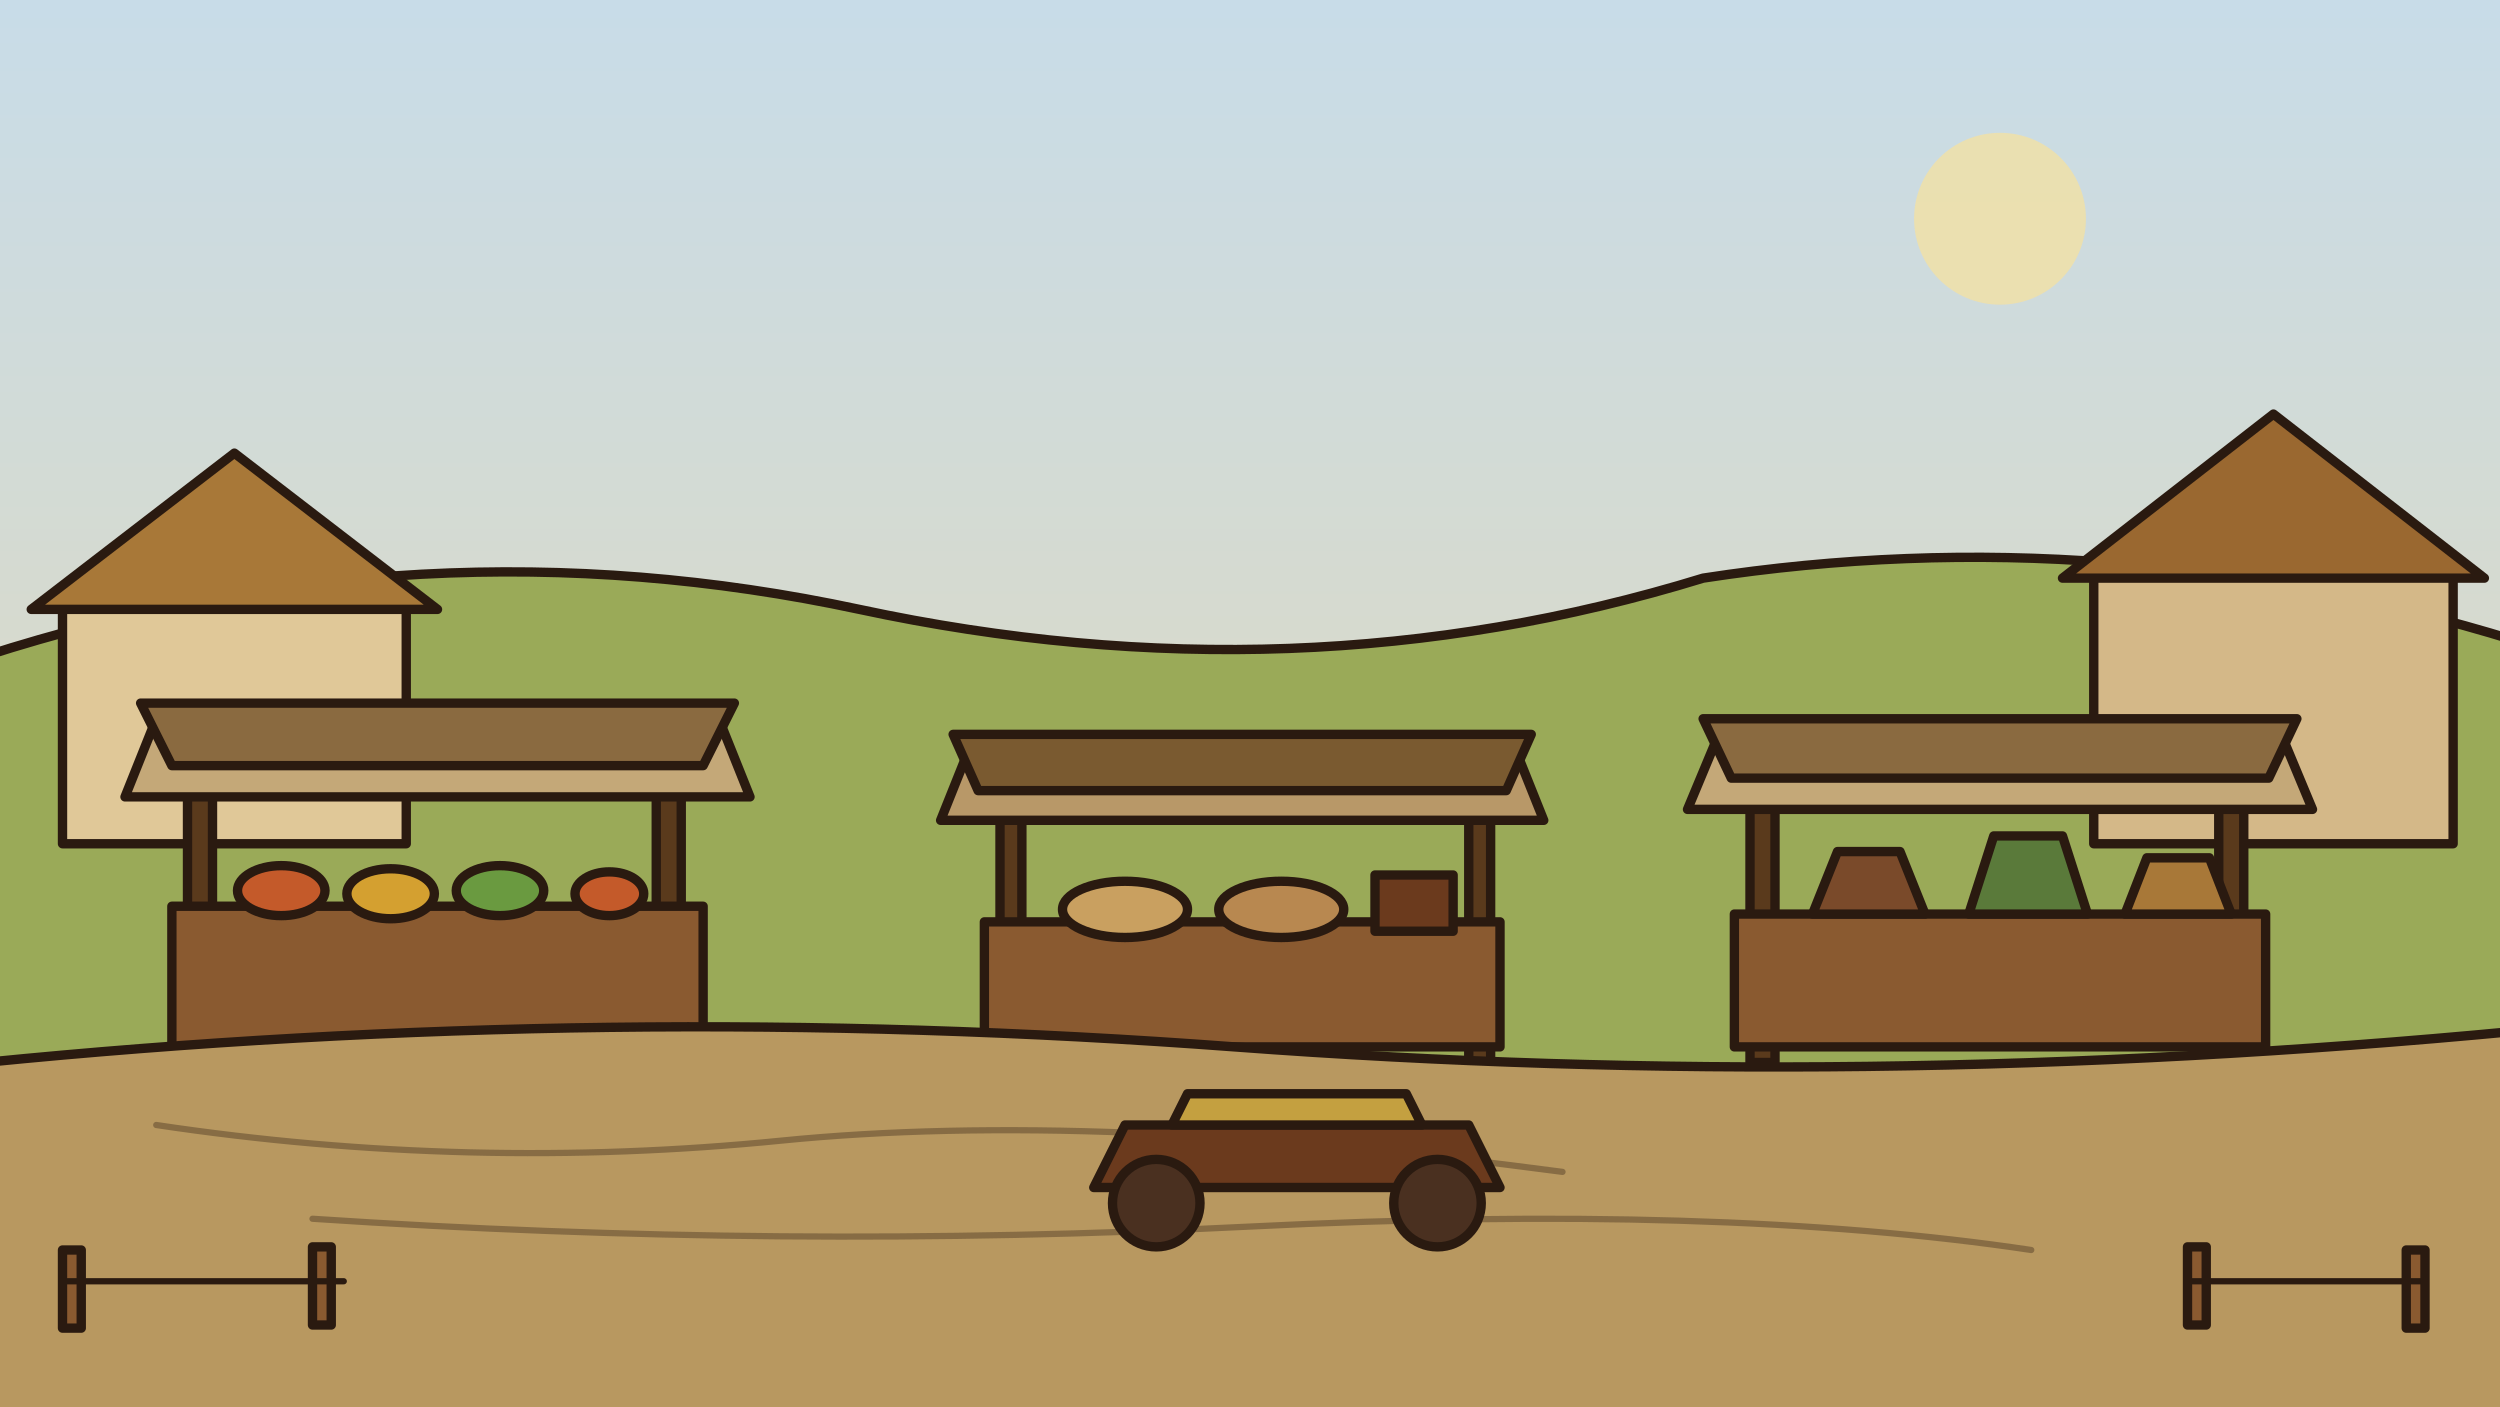
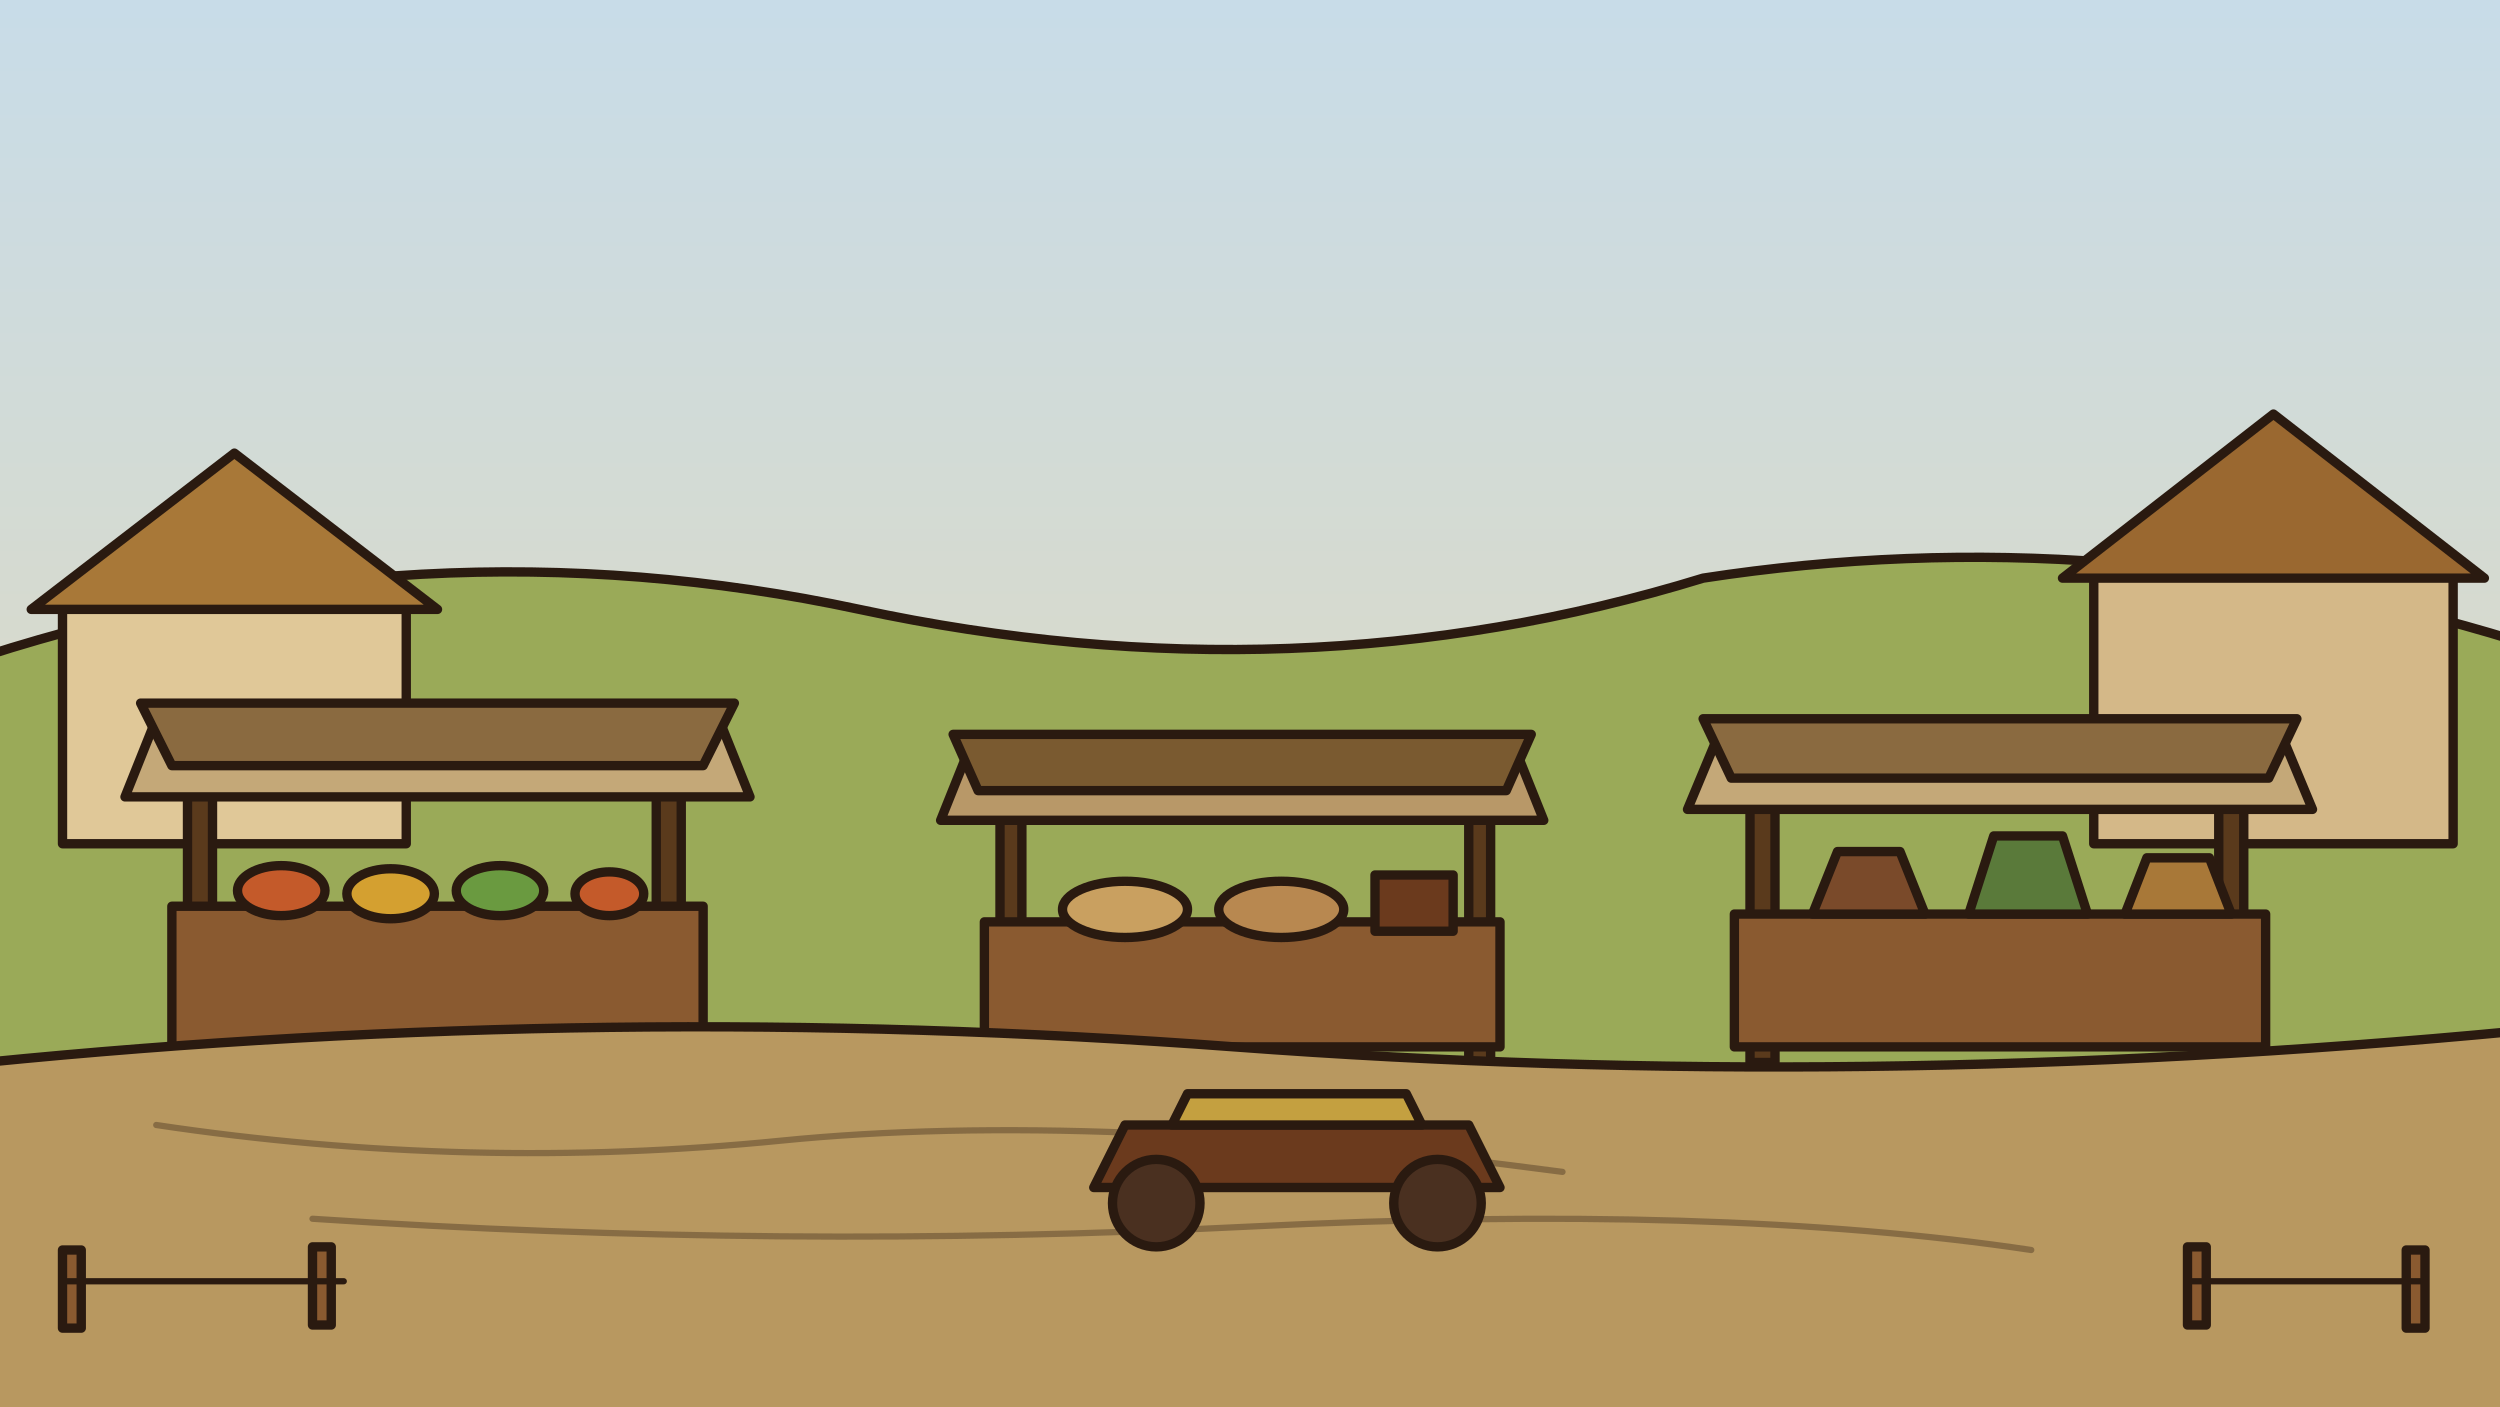
<svg xmlns="http://www.w3.org/2000/svg" viewBox="0 0 1600 900" width="1600" height="900">
  <style>.o{stroke:#2a1a10;stroke-width:6;stroke-linejoin:round;stroke-linecap:round}.t{stroke:#2a1a10;stroke-width:4;stroke-linejoin:round;stroke-linecap:round;fill:none}</style>
  <defs>
    <linearGradient id="sky" x1="0" y1="0" x2="0" y2="1">
      <stop offset="0" stop-color="#c8dce8" />
      <stop offset="1" stop-color="#e8d8b0" />
    </linearGradient>
  </defs>
  <g id="sky">
    <rect width="1600" height="900" fill="url(#sky)" />
-     <circle cx="1280" cy="140" r="55" fill="#f0e0a8" opacity=".85" />
  </g>
  <g id="hills">
    <path class="o" d="M-10 420q280-90 560-30t540-20q260-40 520 40v500h-1620z" fill="#9aaa58" />
  </g>
  <g id="cottages">
    <path class="o" d="M40 380h220v160H40z" fill="#e0c898" />
    <path class="o" d="M20 390l130-100 130 100z" fill="#a87838" />
    <path class="o" d="M1340 360h230v180h-230z" fill="#d4b888" />
    <path class="o" d="M1320 370l135-105 135 105z" fill="#9a6830" />
  </g>
  <g id="stall-left">
    <rect class="o" x="120" y="480" width="16" height="200" fill="#5a3a1c" />
    <rect class="o" x="420" y="480" width="16" height="200" fill="#5a3a1c" />
    <path class="o" d="M100 460h360l20 50H80z" fill="#c4a878" />
    <path class="o" d="M90 450h380l-20 40H110z" fill="#8a6a40" />
    <rect class="o" x="110" y="580" width="340" height="90" fill="#8a5a30" />
    <g class="o">
      <ellipse cx="180" cy="570" rx="28" ry="16" fill="#c45a2a" />
      <ellipse cx="250" cy="572" rx="28" ry="16" fill="#d4a030" />
      <ellipse cx="320" cy="570" rx="28" ry="16" fill="#6a9a40" />
      <ellipse cx="390" cy="572" rx="22" ry="14" fill="#c45a2a" />
    </g>
  </g>
  <g id="stall-center">
    <rect class="o" x="640" y="500" width="14" height="180" fill="#5a3a1c" />
    <rect class="o" x="940" y="500" width="14" height="180" fill="#5a3a1c" />
    <path class="o" d="M620 480h350l18 45H602z" fill="#b89868" />
    <path class="o" d="M610 470h370l-16 36H626z" fill="#7a5a30" />
    <rect class="o" x="630" y="590" width="330" height="80" fill="#8a5a30" />
    <g class="o">
      <ellipse cx="720" cy="582" rx="40" ry="18" fill="#c9a060" />
      <ellipse cx="820" cy="582" rx="40" ry="18" fill="#b88850" />
      <rect x="880" y="560" width="50" height="36" fill="#6b3a1d" />
    </g>
  </g>
  <g id="stall-right">
    <rect class="o" x="1120" y="490" width="16" height="190" fill="#5a3a1c" />
    <rect class="o" x="1420" y="490" width="16" height="190" fill="#5a3a1c" />
    <path class="o" d="M1100 470h360l20 48H1080z" fill="#c4a878" />
    <path class="o" d="M1090 460h380l-18 38H1108z" fill="#8a6a40" />
    <rect class="o" x="1110" y="585" width="340" height="85" fill="#8a5a30" />
    <g class="o">
      <path d="M1160 585l16-40h40l16 40z" fill="#7a4a2a" />
      <path d="M1260 585l16-50h44l16 50z" fill="#5a7a3a" />
      <path d="M1360 585l14-36h40l14 36z" fill="#a87838" />
    </g>
  </g>
  <g id="ground">
    <path class="o" d="M-10 680q400-40 800-10t820-10v250h-1620z" fill="#b89860" />
    <g class="t" opacity=".35">
      <path d="M100 720q200 30 400 10t500 20M200 780q300 20 600 5t500 15" />
    </g>
  </g>
  <g id="wagon">
    <path class="o" d="M720 720h220l20 40H700z" fill="#6b3a1d" />
    <circle class="o" cx="740" cy="770" r="28" fill="#4a3020" />
    <circle class="o" cx="920" cy="770" r="28" fill="#4a3020" />
    <path class="o" d="M760 700h140l10 20H750z" fill="#c4a040" />
  </g>
  <g id="fence">
    <g class="o" fill="#8a5a30">
      <rect x="40" y="800" width="12" height="50" />
      <rect x="200" y="798" width="12" height="50" />
      <rect x="1400" y="798" width="12" height="50" />
      <rect x="1540" y="800" width="12" height="50" />
    </g>
    <path class="t" d="M40 820h180M1400 820h150" />
  </g>
</svg>
